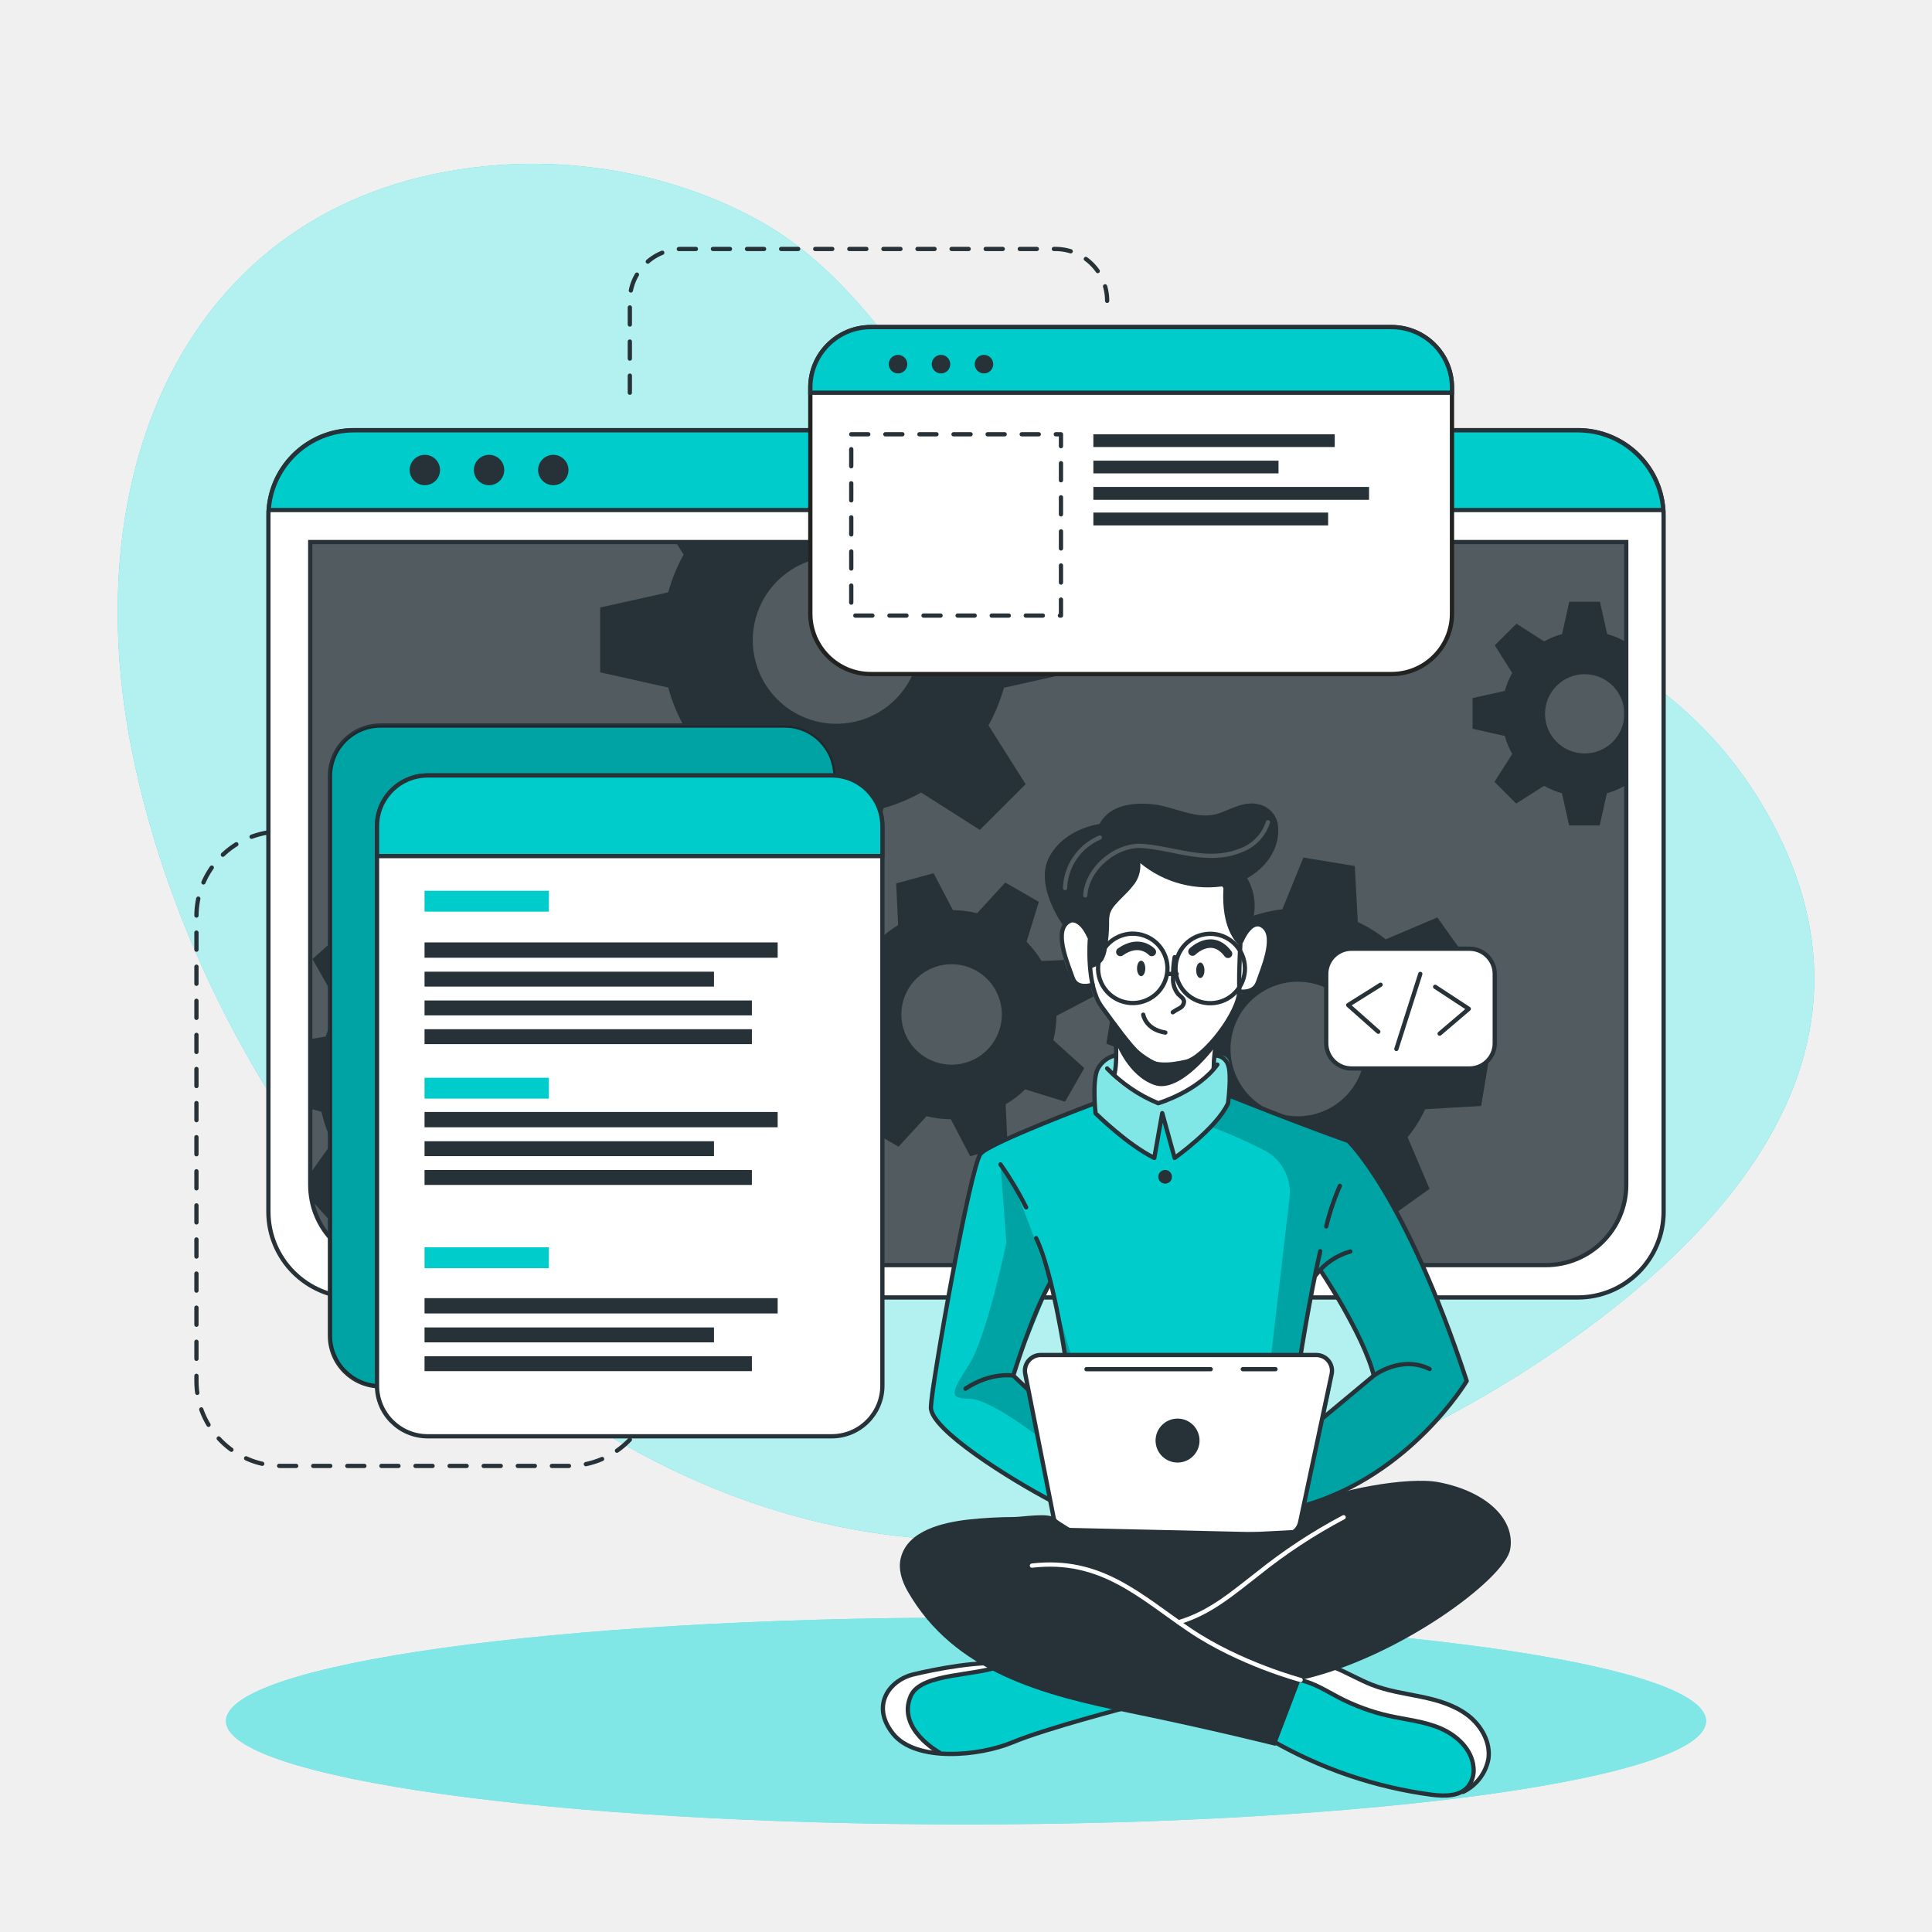
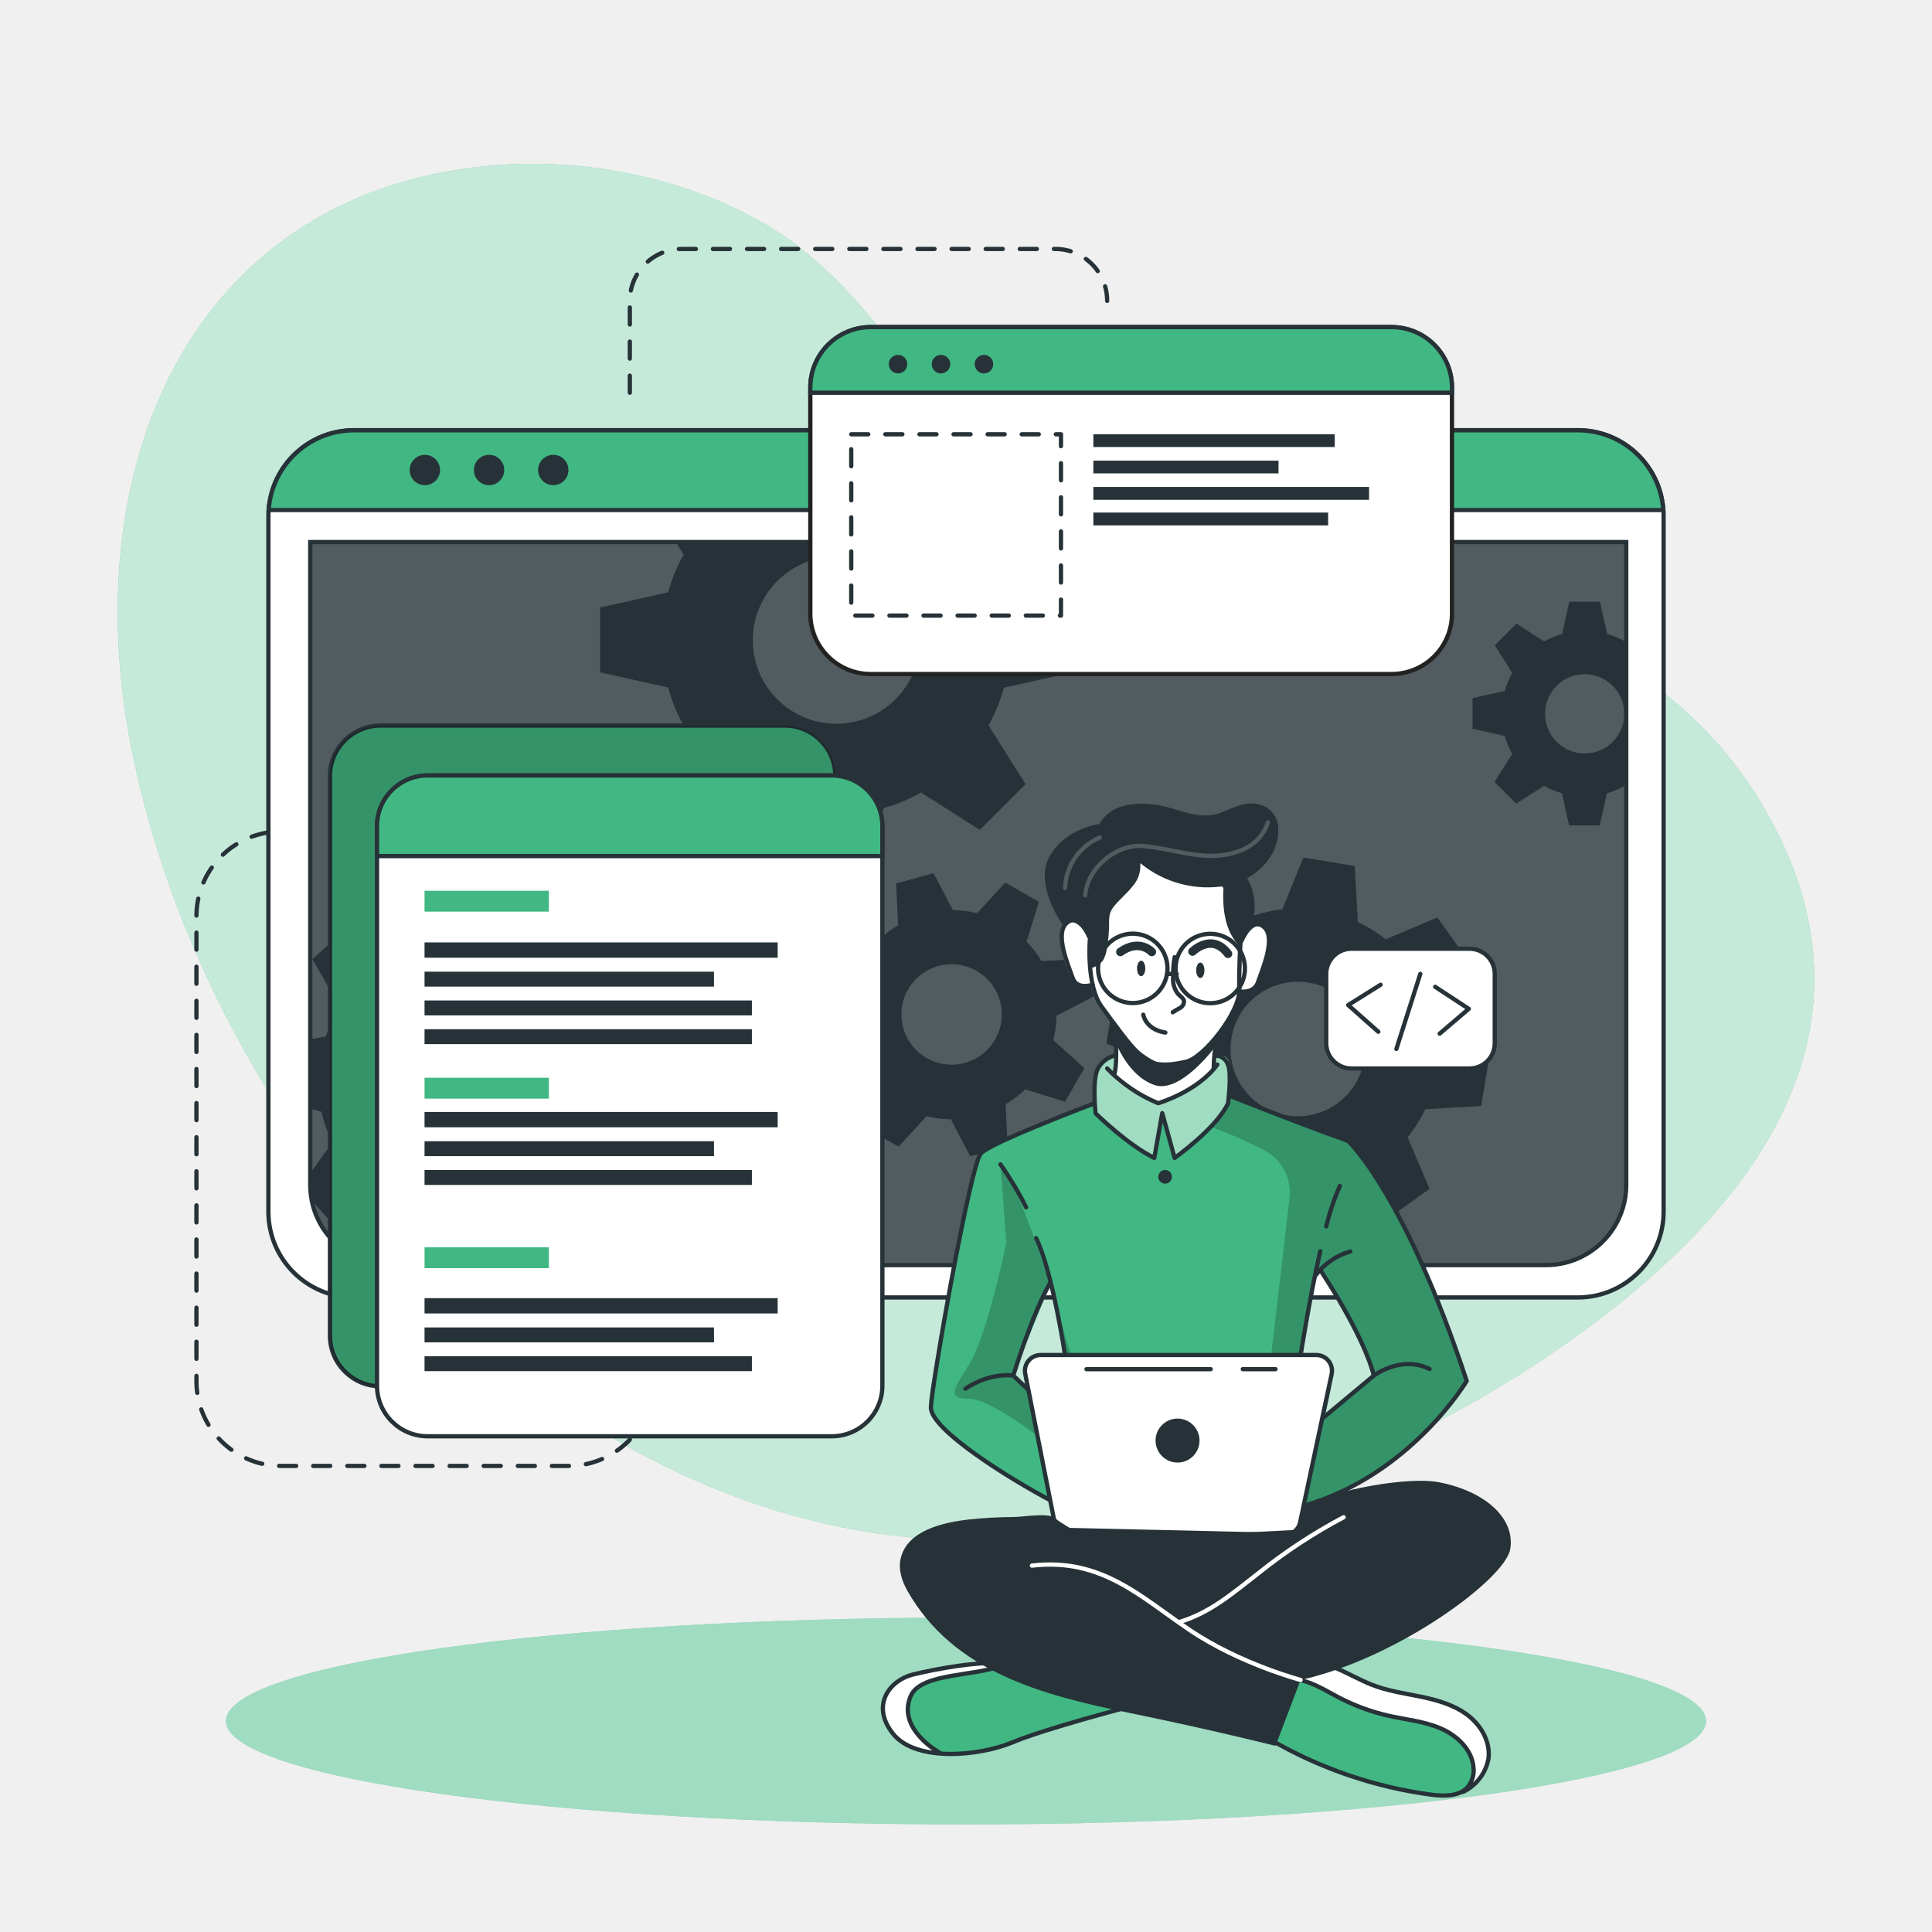
<svg xmlns="http://www.w3.org/2000/svg" viewBox="0 0 500 500">
-   <g id="freepik--background-simple--inject-14">
-     <path d="M456.55,209.11c-48.74-83.48-180.95-53.75-207.95-94.35C234.77,94,219.3,69.87,196.86,57.34c-21.39-12-46.19-16.21-67.81-14.63C51.84,48.36,19.11,117.44,33.94,193.3,53.74,294.49,143.44,397.86,250,398.58,305.74,399,359,379,400.7,350.87l.93-.63C443.33,321.85,493.77,272.84,456.55,209.11Z" style="fill:#00CCCC" />
+   <g id="freepik--background-simple--inject-2">
+     <path d="M456.55,209.11c-48.74-83.48-180.95-53.75-207.95-94.35C234.77,94,219.3,69.87,196.86,57.34c-21.39-12-46.19-16.21-67.81-14.63C51.84,48.36,19.11,117.44,33.94,193.3,53.74,294.49,143.44,397.86,250,398.58,305.74,399,359,379,400.7,350.87l.93-.63C443.33,321.85,493.77,272.84,456.55,209.11Z" style="fill:#41B883" />
    <path d="M456.55,209.11c-48.74-83.48-180.95-53.75-207.95-94.35C234.77,94,219.3,69.87,196.86,57.34c-21.39-12-46.19-16.21-67.81-14.63C51.84,48.36,19.11,117.44,33.94,193.3,53.74,294.49,143.44,397.86,250,398.58,305.74,399,359,379,400.7,350.87l.93-.63C443.33,321.85,493.77,272.84,456.55,209.11Z" style="fill:#fff;opacity:0.7" />
  </g>
-   <g id="freepik--Lines--inject-14">
+   <g id="freepik--Lines--inject-2">
    <path d="M78.19,215.18H72.77a21.93,21.93,0,0,0-21.93,21.93V357.45a21.93,21.93,0,0,0,21.93,21.93h74.36a21.93,21.93,0,0,0,21.93-21.93h0" style="fill:none;stroke:#263238;stroke-linecap:round;stroke-linejoin:round;stroke-width:1.103px;stroke-dasharray:4.412" />
    <path d="M163,101.63V77.86A13.43,13.43,0,0,1,176.4,64.43h96.7a13.43,13.43,0,0,1,13.43,13.43h0" style="fill:none;stroke:#263238;stroke-linecap:round;stroke-linejoin:round;stroke-width:1.103px;stroke-dasharray:4.412" />
  </g>
-   <g id="freepik--Shadow--inject-14">
-     <ellipse cx="250" cy="445.4" rx="191.52" ry="26.76" style="fill:#00CCCC" />
+   <g id="freepik--Shadow--inject-2">
+     <ellipse cx="250" cy="445.4" rx="191.52" ry="26.76" style="fill:#41B883" />
    <ellipse cx="250" cy="445.4" rx="191.52" ry="26.76" style="fill:#fff;opacity:0.5" />
  </g>
-   <g id="freepik--Window--inject-14">
+   <g id="freepik--Window--inject-2">
    <path d="M430.54,133.52V313.58a22.2,22.2,0,0,1-22.19,22.2H91.65a22.2,22.2,0,0,1-22.19-22.2V133.52c0-.53,0-1,.07-1.56a22.18,22.18,0,0,1,22.12-20.64h316.7A22.18,22.18,0,0,1,430.47,132C430.52,132.48,430.54,133,430.54,133.52Z" style="fill:#fff;stroke:#263238;stroke-linecap:round;stroke-linejoin:round;stroke-width:1.103px" />
    <path d="M80.26,140.28H420.87a0,0,0,0,1,0,0V306.61a20.8,20.8,0,0,1-20.8,20.8h-299a20.8,20.8,0,0,1-20.8-20.8V140.28a0,0,0,0,1,0,0Z" style="fill:#263238" />
    <path d="M420.88,140.28V306.61a20.69,20.69,0,0,1-20.57,20.8H100.83a20.69,20.69,0,0,1-20.57-20.8V140.28Z" style="fill:#fff;opacity:0.2" />
-     <path d="M430.47,132H69.53a22.18,22.18,0,0,1,22.12-20.64h316.7A22.18,22.18,0,0,1,430.47,132Z" style="fill:#00CCCC;stroke:#263238;stroke-miterlimit:10;stroke-width:1.103px" />
+     <path d="M430.47,132H69.53a22.18,22.18,0,0,1,22.12-20.64h316.7A22.18,22.18,0,0,1,430.47,132Z" style="fill:#41B883;stroke:#263238;stroke-miterlimit:10;stroke-width:1.103px" />
    <path d="M113.88,121.64a3.93,3.93,0,1,1-3.93-3.93A3.93,3.93,0,0,1,113.88,121.64Z" style="fill:#263238" />
    <path d="M130.5,121.64a3.93,3.93,0,1,1-3.93-3.93A3.93,3.93,0,0,1,130.5,121.64Z" style="fill:#263238" />
    <circle cx="143.19" cy="121.64" r="3.93" style="fill:#263238" />
    <path d="M420.87,140.28V306.61a20.8,20.8,0,0,1-20.8,20.8h-299a20.8,20.8,0,0,1-20.4-16.76v-.06a21,21,0,0,1-.38-4V140.28Z" style="fill:none;stroke:#263238;stroke-miterlimit:10;stroke-width:1.103px" />
    <path d="M420.55,166a20.94,20.94,0,0,0-4.62-1.91l-1.87-8.35h-7.94l-1.85,8.35a20.25,20.25,0,0,0-4.64,1.91l-7.17-4.59L386.85,167l4.51,7.17a20.35,20.35,0,0,0-1.91,4.64l-8.35,1.85v7.94l8.35,1.87a20,20,0,0,0,1.91,4.66l-4.59,7.22,5.62,5.61,7.21-4.59a20.39,20.39,0,0,0,4.63,1.92l1.86,8.34H414l1.86-8.34a20.78,20.78,0,0,0,4.62-1.92l.37.24V165.8Zm-10.44,29a10.26,10.26,0,1,1,10.26-10.25A10.25,10.25,0,0,1,410.11,195Z" style="fill:#263238" />
    <path d="M277.45,174.05V157.31l-17.6-3.91a45.51,45.51,0,0,0-4-9.77l2.13-3.35h-83.1l2.05,3.26a43,43,0,0,0-4,9.76l-17.61,3.92V174l17.61,3.93a43.65,43.65,0,0,0,4,9.84l-9.67,15.21,11.85,11.84,15.2-9.68a44.38,44.38,0,0,0,9.77,4.05L208,226.74H224.7l3.94-17.59a44.64,44.64,0,0,0,9.74-4.05l15.21,9.68,11.84-11.84-9.61-15.21a45.87,45.87,0,0,0,4-9.75Zm-61,13.26a21.63,21.63,0,1,1,21.63-21.63A21.62,21.62,0,0,1,216.45,187.31Z" style="fill:#263238" />
    <path d="M166.38,289l.71-13.29-13.77-3.88a37.21,37.21,0,0,0-2.82-7.9l8.32-11.68-8.92-9.89-12.46,7a36.51,36.51,0,0,0-7.59-3.63l-2.38-14.12L114.19,231l-3.84,13.81a35,35,0,0,0-7.9,2.8l-11.67-8.31-9.91,8.91,7.06,12.47a35,35,0,0,0-3.64,7.58l-4,.66v18l2.92.82A34.6,34.6,0,0,0,86,295.65l-5.74,8.05.38,6.89v.06l5.93,6.57,12.48-7.05a34.66,34.66,0,0,0,7.61,3.67L109,327.4h0l.11.57,13.28.7.35-1.27h0l3.49-12.53a35.53,35.53,0,0,0,7.94-2.8l11.65,8.3,9.9-8.9-7-12.48a34.53,34.53,0,0,0,3.59-7.57Zm-35.27-20.75a17.2,17.2,0,1,0-1.28,24.28A17.2,17.2,0,0,0,131.11,268.29Z" style="fill:#263238" />
    <path d="M272.6,269.19a27.25,27.25,0,0,0,.81-6.29l9.55-5-2.64-9.69-10.78.5a27.27,27.27,0,0,0-3.87-5l3.19-10.31-8.7-5-7.28,7.94a28.8,28.8,0,0,0-6.27-.8l-5-9.55-9.68,2.63.51,10.79a27.24,27.24,0,0,0-5,3.87l-10.32-3.19-5,8.69,8,7.27a26,26,0,0,0-.79,6.27l-9.57,5,2.64,9.68,10.8-.51a25.39,25.39,0,0,0,3.85,5l-3.21,10.26,8.71,5,7.24-7.88a26.12,26.12,0,0,0,6.29.79l5,9.56,9.68-2.63-.43-9.22-.07-1.58a26.41,26.41,0,0,0,5.06-3.87l10.31,3.2,4.26-7.44.72-1.26Zm-22.87,5.88a13,13,0,1,1,9.1-15.9A13,13,0,0,1,249.73,275.07Z" style="fill:#263238" />
    <path d="M383.32,286.23l2.2-13.3-13.46-5.41a35.27,35.27,0,0,0-1.93-8.3l9.69-10.79-7.84-11-13.36,5.67a35.38,35.38,0,0,0-7.22-4.48l-.78-14.49-13.3-2.2-5.45,13.4a37.15,37.15,0,0,0-8.27,1.95l-10.82-9.69-10.95,7.84,5.68,13.35a36.24,36.24,0,0,0-4.05,6.29c-.15.31-.31.62-.45.93l-14.48.8-2.21,13.28,2.18.88,11.28,4.55a35.18,35.18,0,0,0,1.93,8.26L292,294.63l7.85,11,13.35-5.7a35.06,35.06,0,0,0,7.21,4.52l.75,14.42,13.29,2.2,5.44-13.3a35.13,35.13,0,0,0,8.28-1.94l10.8,9.69,11-7.85-5.68-13.36a34.78,34.78,0,0,0,4.55-7.25Zm-37.3-.6a17.41,17.41,0,1,1,4-24.29A17.41,17.41,0,0,1,346,285.63Z" style="fill:#263238" />
  </g>
-   <g id="freepik--Graphics--inject-14">
-     <rect x="85.39" y="187.77" width="130.8" height="171.01" rx="13.11" style="fill:#00CCCC;stroke:#263238;stroke-miterlimit:10;stroke-width:1.103px" />
+   <g id="freepik--Graphics--inject-2">
+     <rect x="85.39" y="187.77" width="130.8" height="171.01" rx="13.11" style="fill:#41B883;stroke:#263238;stroke-miterlimit:10;stroke-width:1.103px" />
    <rect x="85.39" y="187.77" width="130.8" height="171.01" rx="13.11" style="opacity:0.2" />
    <path d="M228.36,213.8V358.59a13.11,13.11,0,0,1-13.11,13.12H110.67a13.11,13.11,0,0,1-13.1-13.12V213.8a13.11,13.11,0,0,1,13.1-13.11H215.25A13.11,13.11,0,0,1,228.36,213.8Z" style="fill:#fff;stroke:#263238;stroke-linecap:round;stroke-linejoin:round;stroke-width:1.103px" />
-     <path d="M228.36,213.8v7.75H97.57V213.8a13.11,13.11,0,0,1,13.1-13.11H215.25A13.11,13.11,0,0,1,228.36,213.8Z" style="fill:#00CCCC;stroke:#263238;stroke-miterlimit:10;stroke-width:1.103px" />
-     <rect x="109.87" y="230.53" width="32.18" height="5.4" style="fill:#00CCCC" />
-     <rect x="109.87" y="278.92" width="32.18" height="5.4" style="fill:#00CCCC" />
-     <rect x="109.87" y="322.8" width="32.18" height="5.4" style="fill:#00CCCC" />
+     <path d="M228.36,213.8v7.75H97.57V213.8a13.11,13.11,0,0,1,13.1-13.11H215.25A13.11,13.11,0,0,1,228.36,213.8Z" style="fill:#41B883;stroke:#263238;stroke-miterlimit:10;stroke-width:1.103px" />
+     <rect x="109.87" y="230.53" width="32.18" height="5.4" style="fill:#41B883" />
+     <rect x="109.87" y="278.92" width="32.18" height="5.4" style="fill:#41B883" />
+     <rect x="109.87" y="322.8" width="32.18" height="5.4" style="fill:#41B883" />
    <rect x="109.87" y="243.9" width="91.39" height="3.96" style="fill:#263238" />
    <rect x="109.87" y="251.47" width="74.91" height="3.86" style="fill:#263238" />
    <rect x="109.87" y="258.92" width="84.72" height="3.86" style="fill:#263238" />
    <rect x="109.87" y="266.36" width="84.72" height="3.86" style="fill:#263238" />
    <rect x="109.87" y="287.78" width="91.39" height="3.96" style="fill:#263238" />
    <rect x="109.87" y="295.35" width="74.91" height="3.86" style="fill:#263238" />
    <rect x="109.87" y="302.8" width="84.72" height="3.86" style="fill:#263238" />
    <rect x="109.87" y="335.96" width="91.39" height="3.96" style="fill:#263238" />
    <rect x="109.87" y="343.54" width="74.91" height="3.86" style="fill:#263238" />
    <rect x="109.87" y="350.99" width="84.72" height="3.86" style="fill:#263238" />
    <path d="M375.77,100.29v58.52a15.63,15.63,0,0,1-15.64,15.63H225.35a15.63,15.63,0,0,1-15.64-15.63V100.29a15.65,15.65,0,0,1,15.64-15.64H360.13A15.64,15.64,0,0,1,375.77,100.29Z" style="fill:#fff;stroke:#222221;stroke-miterlimit:10;stroke-width:1.103px" />
-     <path d="M375.77,100.29v1.34H209.71v-1.34a15.65,15.65,0,0,1,15.64-15.64H360.13A15.64,15.64,0,0,1,375.77,100.29Z" style="fill:#00CCCC;stroke:#263238;stroke-miterlimit:10;stroke-width:1.103px" />
+     <path d="M375.77,100.29v1.34H209.71v-1.34a15.65,15.65,0,0,1,15.64-15.64H360.13A15.64,15.64,0,0,1,375.77,100.29Z" style="fill:#41B883;stroke:#263238;stroke-miterlimit:10;stroke-width:1.103px" />
    <path d="M234.11,95.94a2.4,2.4,0,1,1,0-3.39A2.41,2.41,0,0,1,234.11,95.94Z" style="fill:#263238" />
    <path d="M245.23,95.94a2.4,2.4,0,1,1,0-3.39A2.41,2.41,0,0,1,245.23,95.94Z" style="fill:#263238" />
    <path d="M256.35,95.94a2.4,2.4,0,1,1,0-3.39A2.41,2.41,0,0,1,256.35,95.94Z" style="fill:#263238" />
    <rect x="220.3" y="112.39" width="54.28" height="46.92" style="fill:none;stroke:#263238;stroke-linecap:round;stroke-linejoin:round;stroke-width:1.103px;stroke-dasharray:4.412" />
    <rect x="282.96" y="112.39" width="62.47" height="3.3" style="fill:#263238" />
    <rect x="282.96" y="119.22" width="47.92" height="3.29" style="fill:#263238" />
    <rect x="282.96" y="126.02" width="71.35" height="3.33" style="fill:#263238" />
    <rect x="282.96" y="132.65" width="60.76" height="3.33" style="fill:#263238" />
    <rect x="343.23" y="245.53" width="43.61" height="30.99" rx="6.53" style="fill:#fff;stroke:#263238;stroke-linecap:round;stroke-linejoin:round;stroke-width:1.103px" />
    <polyline points="357.3 254.85 348.91 260.11 356.7 267.01" style="fill:none;stroke:#263238;stroke-linecap:round;stroke-linejoin:round;stroke-width:1.103px" />
    <polyline points="372.58 267.51 380.12 261.09 371.42 255.39" style="fill:none;stroke:#263238;stroke-linecap:round;stroke-linejoin:round;stroke-width:1.103px" />
    <line x1="361.38" y1="271.47" x2="367.57" y2="252.05" style="fill:none;stroke:#263238;stroke-linecap:round;stroke-linejoin:round;stroke-width:1.103px" />
  </g>
-   <g id="freepik--Character--inject-14">
-     <path d="M296.86,440.47s-29,8.31-33.05,9.75c-3.68,1.3-13.66,4.8-21.15,3.71a15.89,15.89,0,0,1-2.14-.46c-7.59-2.26-11-4.37-12-9.14s2.78-8.29,6.42-10.54,23.38-4.6,23.38-4.6l4.77,1.4h0Z" style="fill:#00CCCC" />
+   <g id="freepik--Character--inject-2">
+     <path d="M296.86,440.47s-29,8.31-33.05,9.75c-3.68,1.3-13.66,4.8-21.15,3.71a15.89,15.89,0,0,1-2.14-.46c-7.59-2.26-11-4.37-12-9.14s2.78-8.29,6.42-10.54,23.38-4.6,23.38-4.6l4.77,1.4h0Z" style="fill:#41B883" />
    <path d="M242.66,453.93a15.89,15.89,0,0,1-2.14-.46c-7.59-2.26-11-4.37-12-9.14s2.78-8.29,6.42-10.54,23.38-4.6,23.38-4.6l4.77,1.4c-4.32,2-20.4,3.09-23.91,5.11s-5.2,5.82-3.13,11C237.16,449.4,240.12,452.05,242.66,453.93Z" style="fill:#fff" />
    <path d="M292.5,441.65s-21.78,5.64-30.42,9.25-25.11,5.19-31-2.25-.68-13.86,5.19-15.29,17.74-3.68,24.22-2.77" style="fill:none;stroke:#263238;stroke-linecap:round;stroke-linejoin:round;stroke-width:1.103px" />
    <path d="M243.09,453.54s-11.08-6.08-7.4-14.6c2.72-6.28,17.5-4.92,24.82-8.35" style="fill:none;stroke:#263238;stroke-linecap:round;stroke-linejoin:round;stroke-width:1.103px" />
-     <path d="M385.19,455.28c-.3,3-1.35,5.81-4.35,7.58-2,1.18-4.84,1.88-8.91,1.84-10.17-.13-29.29-7.4-29.29-7.4l-17.9-9.9,9.31-14.73,2.55-4,6.58,1.48s5.45,3.09,10.93,5.55,18.79,3,23.48,6.77S385.7,450.34,385.19,455.28Z" style="fill:#00CCCC" />
+     <path d="M385.19,455.28c-.3,3-1.35,5.81-4.35,7.58-2,1.18-4.84,1.88-8.91,1.84-10.17-.13-29.29-7.4-29.29-7.4l-17.9-9.9,9.31-14.73,2.55-4,6.58,1.48s5.45,3.09,10.93,5.55,18.79,3,23.48,6.77S385.7,450.34,385.19,455.28Z" style="fill:#41B883" />
    <path d="M385.19,455.28c-.3,3-1.35,5.81-4.35,7.58a13.39,13.39,0,0,0-.5-8.94c-2-4.49-8.51-8.45-17.07-9.11s-15.11-4.66-18.54-6.45c-2.68-1.39-8.33-4.43-10.68-5.69l2.55-4,6.58,1.48s5.45,3.09,10.93,5.55,18.79,3,23.48,6.77S385.7,450.34,385.19,455.28Z" style="fill:#fff" />
    <path d="M328.71,450.18a112.86,112.86,0,0,0,41.9,14.31c3.26.39,7.05.45,9.23-2a6.82,6.82,0,0,0,1.5-5.11c-.39-4.6-4.26-8.24-8.5-10.07s-8.91-2.25-13.42-3.26a53.38,53.38,0,0,1-12.9-4.72c-3.24-1.69-6.37-3.74-9.94-4.5s-7.82.16-9.73,3.28" style="fill:none;stroke:#263238;stroke-linecap:round;stroke-linejoin:round;stroke-width:1.103px" />
    <path d="M378.64,463.74a11.92,11.92,0,0,0,6.55-8.46c.65-4.33-1.82-8.69-5.29-11.35s-7.82-3.92-12.11-4.81S359.11,437.63,355,436c-6.27-2.46-12.46-7.3-19-5.57" style="fill:none;stroke:#263238;stroke-linecap:round;stroke-linejoin:round;stroke-width:1.103px" />
-     <path d="M348.91,295.26l-30.29-11.52-.38-.15s.11-.8.2-2c.19-2.42.29-6.36-.85-7.69-1.69-2-6.47-.32-11.14-2.46s-13.3,1.69-13.3,1.69-6.24-1.15-9,3.35c-1.4,3.63-.92,9-.92,9l-.57.2c-3.61,1.35-23.25,8.74-27.4,11.71-4.59,3.25-9.67,36.62-11.3,46.42s-4.53,18.63-3.06,22,22.57,19.62,34.71,23.81,55.19,3,55.19,3,.7-.19,1.95-.59c7.28-2.34,33.11-12,46.82-34.68C379.59,357.39,366.31,313.86,348.91,295.26Zm-81.84,56.13c-2.23,1.58-1,7.7-1,7.7l-3.79-3.34,9.52-23.41,4.06,18S269.3,349.82,267.07,351.39Zm76.16,14.87c-1.05.54,3-10.71,1.08-13.26s-7.71-2.31-7.71-2.31l.49-3.07,3.43-17.6,1.14-1.35s11.78,20.19,13.89,27.31C355.55,356,342.71,366.26,343.23,366.26Z" style="fill:#00CCCC" />
+     <path d="M348.91,295.26l-30.29-11.52-.38-.15s.11-.8.2-2c.19-2.42.29-6.36-.85-7.69-1.69-2-6.47-.32-11.14-2.46s-13.3,1.69-13.3,1.69-6.24-1.15-9,3.35c-1.4,3.63-.92,9-.92,9l-.57.2c-3.61,1.35-23.25,8.74-27.4,11.71-4.59,3.25-9.67,36.62-11.3,46.42s-4.53,18.63-3.06,22,22.57,19.62,34.71,23.81,55.19,3,55.19,3,.7-.19,1.95-.59c7.28-2.34,33.11-12,46.82-34.68C379.59,357.39,366.31,313.86,348.91,295.26Zm-81.84,56.13c-2.23,1.58-1,7.7-1,7.7l-3.79-3.34,9.52-23.41,4.06,18S269.3,349.82,267.07,351.39Zm76.16,14.87c-1.05.54,3-10.71,1.08-13.26s-7.71-2.31-7.71-2.31l.49-3.07,3.43-17.6,1.14-1.35s11.78,20.19,13.89,27.31C355.55,356,342.71,366.26,343.23,366.26Z" style="fill:#41B883" />
    <path d="M291.72,222.25l-15.64,16.6s-2.15,1.91-1.3,6.72,2.85,9,4.36,9.28a21.37,21.37,0,0,0,3.62.32s3.35,7.26,5.73,10.11c0,0,.82,11.21.38,14.32,0,0,5.62,4.91,10.91,5.53s13.46-7.48,13.46-7.48l2-9.92s4.8-7.28,5.12-9.22,2.52-1.44,3.6-2.4,3.57-5.23,4-9.27.44-8.68-4.25-7.32c-4.07-1.09-1.52-9.69-1.52-9.69l-7.15-6.3Z" style="fill:#fff" />
    <path d="M318.62,283.74a17.67,17.67,0,0,1-.81,1.81c-2.58,4.86-13.82,14.13-13.82,14.13l-3.4-10.45-1.86,10.45c-3.75-1.64-15.19-11.55-15.19-11.55s-.39-.93-.86-2.38l.57-.2s-.48-5.41.92-9c2.74-4.5,9-3.35,9-3.35s8.63-3.83,13.3-1.69,9.45.48,11.14,2.46.65,9.66.65,9.66Z" style="fill:#fff;opacity:0.5" />
    <path d="M348.91,295.26l-30.29-11.52-.38-.15s.11-.8.2-2l-.63,3.93-4.48,6.08a124,124,0,0,1,14,6.16A12.28,12.28,0,0,1,333.73,310l-5.58,47.75-2.29,27.11,6.91,7.17c7.28-2.34,33.11-12,46.82-34.68C379.59,357.39,366.31,313.86,348.91,295.26Zm-5.68,71c-1.05.54,3-10.71,1.08-13.26s-7.71-2.31-7.71-2.31l.49-3.07,3.43-17.6,1.14-1.35s11.78,20.19,13.89,27.31C355.55,356,342.71,366.26,343.23,366.26Z" style="opacity:0.2" />
    <path d="M277.87,353l-4.71-15.74s-8.45-28.81-14.24-35.91l1.52,20.26s-5,24.2-9.57,31.39-5.59,9,0,9,19.2,10.84,19.2,10.84l-1.05-9ZM266,359.09l-3.79-3.34,9.52-23.41,4.06,18s-6.52-.49-8.75,1.08S266,359.09,266,359.09Z" style="opacity:0.2" />
    <path d="M288.49,265.28s.86,8.49,0,12.37" style="fill:none;stroke:#263238;stroke-linecap:round;stroke-linejoin:round;stroke-width:1.103px" />
    <path d="M314.11,276.51a36.53,36.53,0,0,1,.94-8.11" style="fill:none;stroke:#263238;stroke-linecap:round;stroke-linejoin:round;stroke-width:1.103px" />
    <path d="M316.38,228.58s5.14,6.45,4.87,11.33-.65,10.66-.52,16.32-9.09,17.52-13.83,18.57-8.82,1.32-11.85-1.71-6.06-7.24-10-12.64-3-17.25-3-17.25" style="fill:none;stroke:#263238;stroke-linecap:round;stroke-linejoin:round;stroke-width:1.103px" />
    <path d="M304,247.71a26.82,26.82,0,0,0-.4,5.37,6.05,6.05,0,0,0,1.32,4.2c.57.58,1.39,1.05,1.5,1.85a2,2,0,0,1-1.06,1.75,15.55,15.55,0,0,0-1.85,1.1" style="fill:none;stroke:#263238;stroke-linecap:round;stroke-linejoin:round;stroke-width:1.103px" />
    <path d="M295.87,262.6s.59,3.83,5.72,4.63" style="fill:none;stroke:#263238;stroke-linecap:round;stroke-linejoin:round;stroke-width:1.103px" />
    <path d="M296.4,250.63c0,1.11-.48,2-1.07,2s-1.07-.89-1.07-2,.48-2,1.07-2S296.4,249.53,296.4,250.63Z" style="fill:#263238" />
    <path d="M311.71,251.11c0,1.11-.48,2-1.07,2s-1.07-.9-1.07-2,.48-2,1.07-2S311.71,250,311.71,251.11Z" style="fill:#263238" />
    <path d="M308.62,246.26s5-5,9.19.58" style="fill:none;stroke:#263238;stroke-linecap:round;stroke-linejoin:round;stroke-width:2.206px" />
    <path d="M298.09,246.36s-3.16-3.54-8.14,0" style="fill:none;stroke:#263238;stroke-linecap:round;stroke-linejoin:round;stroke-width:2.206px" />
    <path d="M288.87,270s3.05,8.4,9.86,10.79,15.85-10,15.85-10l-.47-1.61s-5.93,7.7-12.52,6.39-13.1-10.25-13.1-10.25Z" style="fill:#263238" />
    <path d="M282.76,254.85s-4.06,1.43-5.14-1.73-4.78-11.49-1.54-14.27,5.84,3.67,5.84,3.67" style="fill:none;stroke:#263238;stroke-linecap:round;stroke-linejoin:round;stroke-width:1.103px" />
    <path d="M320.72,256.57s3.77.76,4.85-2.4,4.78-11.49,1.54-14.27-5.84,3.67-5.84,3.67" style="fill:none;stroke:#263238;stroke-linecap:round;stroke-linejoin:round;stroke-width:1.103px" />
    <path d="M281.92,250.63a5.62,5.62,0,0,0,3.56-2.1,8.74,8.74,0,0,0,1-3.19,37.59,37.59,0,0,0,.56-6.44,8.81,8.81,0,0,1,.23-2.51,6.6,6.6,0,0,1,1.36-2.23c1.41-1.66,3.12-3.06,4.47-4.78a8,8,0,0,0,2-6,27.45,27.45,0,0,0,22.47,5.81c7.15-1.4,14-7.67,13.17-15.55a6.37,6.37,0,0,0-5-5.48c-3.53-.88-6.7,1-9.9,2.21-5.83,2.2-11.54-1.58-17.43-2.21-5-.55-11.23.08-13.85,5.09,0,0-9,1.06-13,8.5s3.57,17.73,3.57,17.73,3-3.68,6.93,3.76Z" style="fill:#263238" />
    <path d="M317,226.68s-2.34,12.2,3.77,18.11c0,0,1.34-3.67,2.69-4.57a14.13,14.13,0,0,0-1.07-13.54C317.87,219.58,317,226.68,317,226.68Z" style="fill:#263238" />
    <path d="M328.14,212.8a11.49,11.49,0,0,1-7,7.27c-8.48,3.46-16.71-.37-25.21-1.12-6.93-.62-14.58,5.64-15.07,12.76" style="fill:none;stroke:#fff;stroke-linecap:round;stroke-linejoin:round;stroke-width:1.103px;opacity:0.2" />
    <path d="M275.63,229.83a14.81,14.81,0,0,1,9-13.08" style="fill:none;stroke:#fff;stroke-linecap:round;stroke-linejoin:round;stroke-width:1.103px;opacity:0.2" />
    <path d="M286.53,276.51a38.71,38.71,0,0,0,13.21,9s10.15-2.95,15.31-10" style="fill:none;stroke:#263238;stroke-linecap:round;stroke-linejoin:round;stroke-width:1.103px" />
    <circle cx="293.15" cy="250.63" r="8.98" transform="translate(-77.79 145.02) rotate(-24.64)" style="fill:none;stroke:#263238;stroke-linecap:round;stroke-linejoin:round;stroke-width:1.103px" />
    <circle cx="313.22" cy="250.63" r="8.98" transform="translate(-28.22 40.06) rotate(-7)" style="fill:none;stroke:#263238;stroke-linecap:round;stroke-linejoin:round;stroke-width:1.103px" />
    <path d="M288.49,273.16a7,7,0,0,0-4.33,3.35c-1.59,2.8-.63,11.61-.63,11.61s8.21,8.12,15.2,11.55l2.06-11.59,3.2,11.59s10.82-7.65,13.82-14.12c0,0,1-7.55,0-10a3.47,3.47,0,0,0-3.23-2.37" style="fill:none;stroke:#263238;stroke-linecap:round;stroke-linejoin:round;stroke-width:1.103px" />
    <path d="M275.63,350.7s-3.21-21.5-7.48-30.27" style="fill:none;stroke:#263238;stroke-linecap:round;stroke-linejoin:round;stroke-width:1.103px" />
    <path d="M258.92,301.35a87,87,0,0,1,6.64,11.11" style="fill:none;stroke:#263238;stroke-linecap:round;stroke-linejoin:round;stroke-width:1.103px" />
    <path d="M343.23,317.4a62.1,62.1,0,0,1,3.53-10.49" style="fill:none;stroke:#263238;stroke-linecap:round;stroke-linejoin:round;stroke-width:1.103px" />
    <path d="M336.6,350.7s2.31-14.74,5.07-26.88" style="fill:none;stroke:#263238;stroke-linecap:round;stroke-linejoin:round;stroke-width:1.103px" />
    <path d="M340.52,330a17,17,0,0,1,8.94-6.12" style="fill:none;stroke:#263238;stroke-linecap:round;stroke-linejoin:round;stroke-width:1.103px" />
    <path d="M318.25,283.59s18.63,7.45,30.66,11.68c0,0,14.8,13.91,30.67,62.12,0,0-14.54,24.46-42.2,32.3" style="fill:none;stroke:#263238;stroke-linecap:round;stroke-linejoin:round;stroke-width:1.103px" />
    <path d="M342.18,367.13,355.55,356s7.07-5.37,14.42-1.7" style="fill:none;stroke:#263238;stroke-linecap:round;stroke-linejoin:round;stroke-width:1.103px" />
    <path d="M341.67,328.67S352.72,345,355.55,356" style="fill:none;stroke:#263238;stroke-linecap:round;stroke-linejoin:round;stroke-width:1.103px" />
    <path d="M266.15,359.71,262.24,356s-5.8-1-12.38,3.39" style="fill:none;stroke:#263238;stroke-linecap:round;stroke-linejoin:round;stroke-width:1.103px" />
    <path d="M262.24,356s4.86-16,9.65-24.19" style="fill:none;stroke:#263238;stroke-linecap:round;stroke-linejoin:round;stroke-width:1.103px" />
    <path d="M283.25,285.55s-26.81,10.06-29.44,13-12.62,59.19-12.89,65.63c-.23,5.76,20.65,18.69,31,24.14" style="fill:none;stroke:#263238;stroke-linecap:round;stroke-linejoin:round;stroke-width:1.103px" />
    <path d="M303.3,304.56a1.77,1.77,0,1,1-1.77-1.77A1.76,1.76,0,0,1,303.3,304.56Z" style="fill:#263238" />
    <path d="M334.32,398.78h-61a1.43,1.43,0,0,1-1.43-1.43h0a1.43,1.43,0,0,1,1.43-1.43h61a1.43,1.43,0,0,1,1.43,1.43h0A1.43,1.43,0,0,1,334.32,398.78Z" style="fill:#263238" />
    <path d="M336.46,394l8.17-38.4a4.08,4.08,0,0,0-4-4.93h-71.3a4.08,4.08,0,0,0-4,4.88l7.33,37.12a4.08,4.08,0,0,0,3.91,3.29l55.79,1.28A4.1,4.1,0,0,0,336.46,394Z" style="fill:#fff;stroke:#263238;stroke-linecap:round;stroke-linejoin:round;stroke-width:1.103px" />
    <path d="M310.44,372.83a5.69,5.69,0,1,1-5.69-5.7A5.69,5.69,0,0,1,310.44,372.83Z" style="fill:#263238" />
    <line x1="321.63" y1="354.34" x2="330.1" y2="354.34" style="fill:none;stroke:#263238;stroke-linecap:round;stroke-linejoin:round;stroke-width:1.103px" />
    <line x1="281.18" y1="354.34" x2="313.33" y2="354.34" style="fill:none;stroke:#263238;stroke-linecap:round;stroke-linejoin:round;stroke-width:1.103px" />
    <path d="M336.6,434.77l-6.5,17.06s-16.58-4.18-37.81-8.53c-22.21-4.55-45.4-10.44-57.43-31.55-1.46-2.57-2.44-5.61-1.75-8.49,1.73-7.29,11.22-9.27,17.47-10a113.92,113.92,0,0,1,11.83-.66c2,0,8.65-1.09,10.26.1a47.14,47.14,0,0,0,7.71,4.57c3.55,1.51,55.37-1.35,55.37-1.35a18.59,18.59,0,0,0,1.63-6.23c8.15-4.14,27-7.64,35-6.09,12.53,2.43,19.84,9.74,18.45,17.4S361.76,429.2,336.6,434.77Z" style="fill:#263238" />
    <path d="M336.6,434.77s-15.77-4.18-28.65-12.88-22.94-18.8-40.89-16.71" style="fill:none;stroke:#fff;stroke-linecap:round;stroke-linejoin:round;stroke-width:1.103px" />
    <path d="M305,419.84c8.14-2.34,14.11-7.61,20.64-12.66a139.62,139.62,0,0,1,22.09-14.52" style="fill:none;stroke:#fff;stroke-linecap:round;stroke-linejoin:round;stroke-width:1.103px" />
    <line x1="302.13" y1="252.05" x2="304.52" y2="252.05" style="fill:none;stroke:#263238;stroke-linecap:round;stroke-linejoin:round;stroke-width:1.103px" />
  </g>
</svg>
